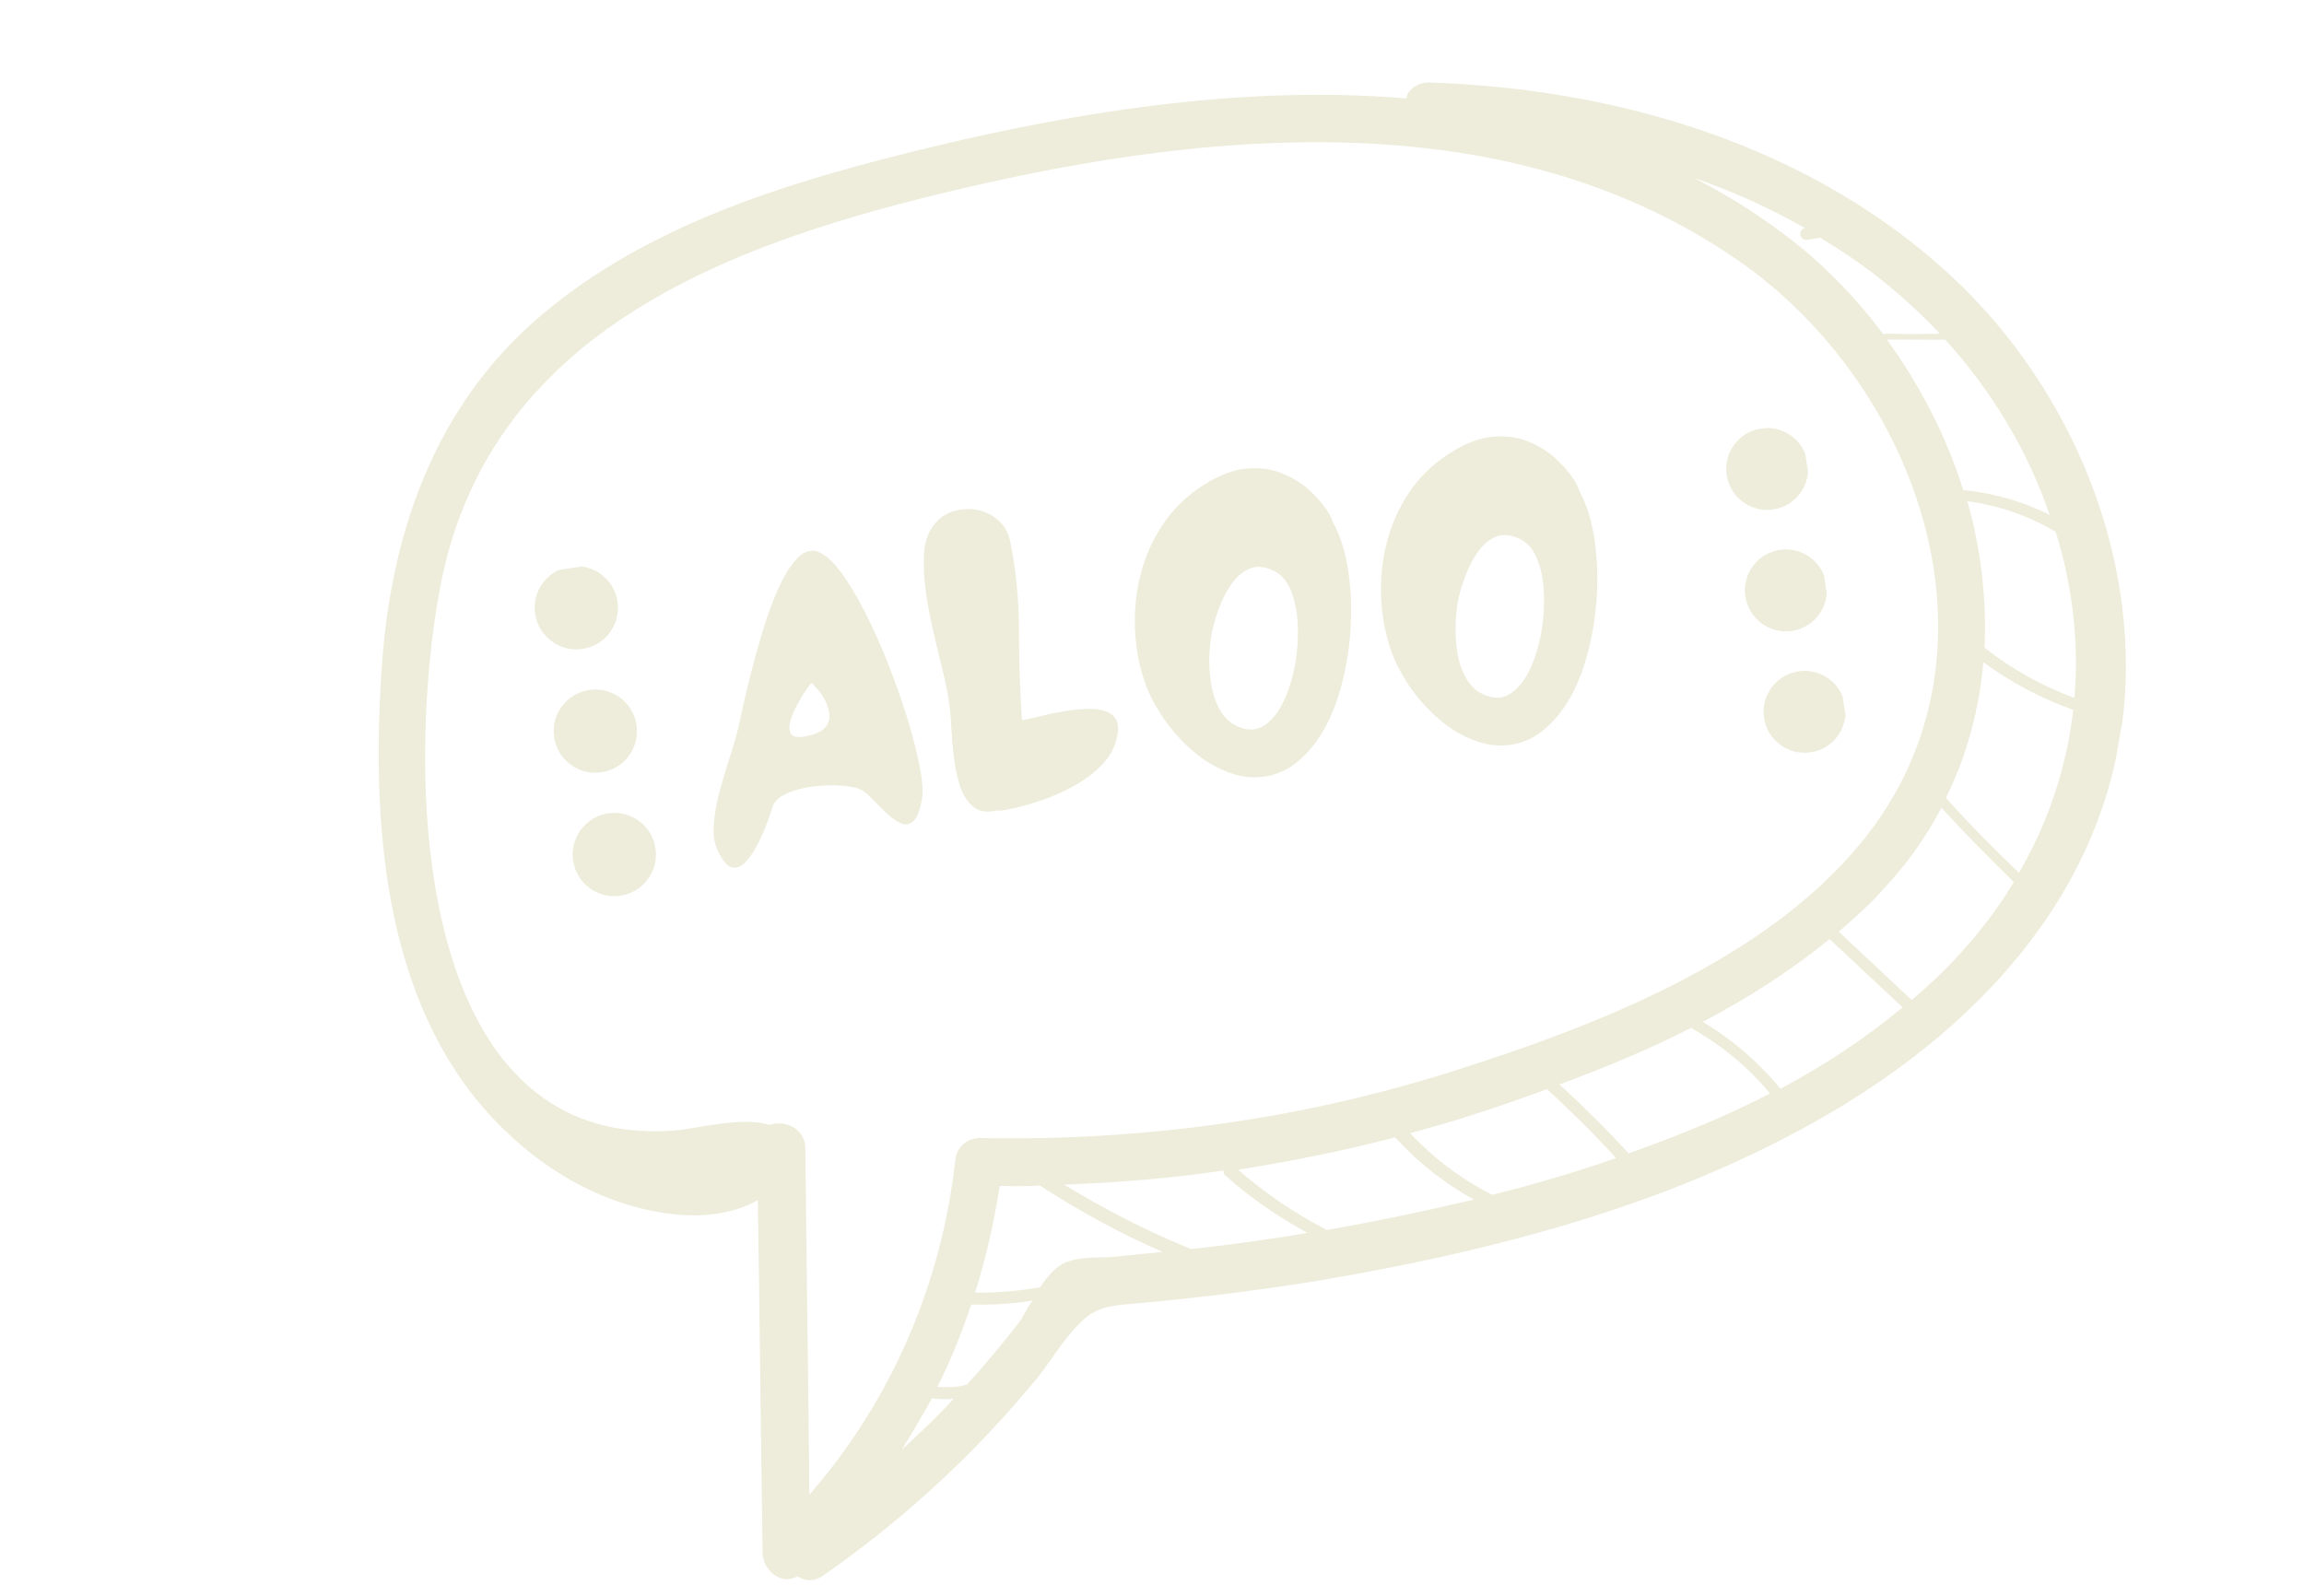
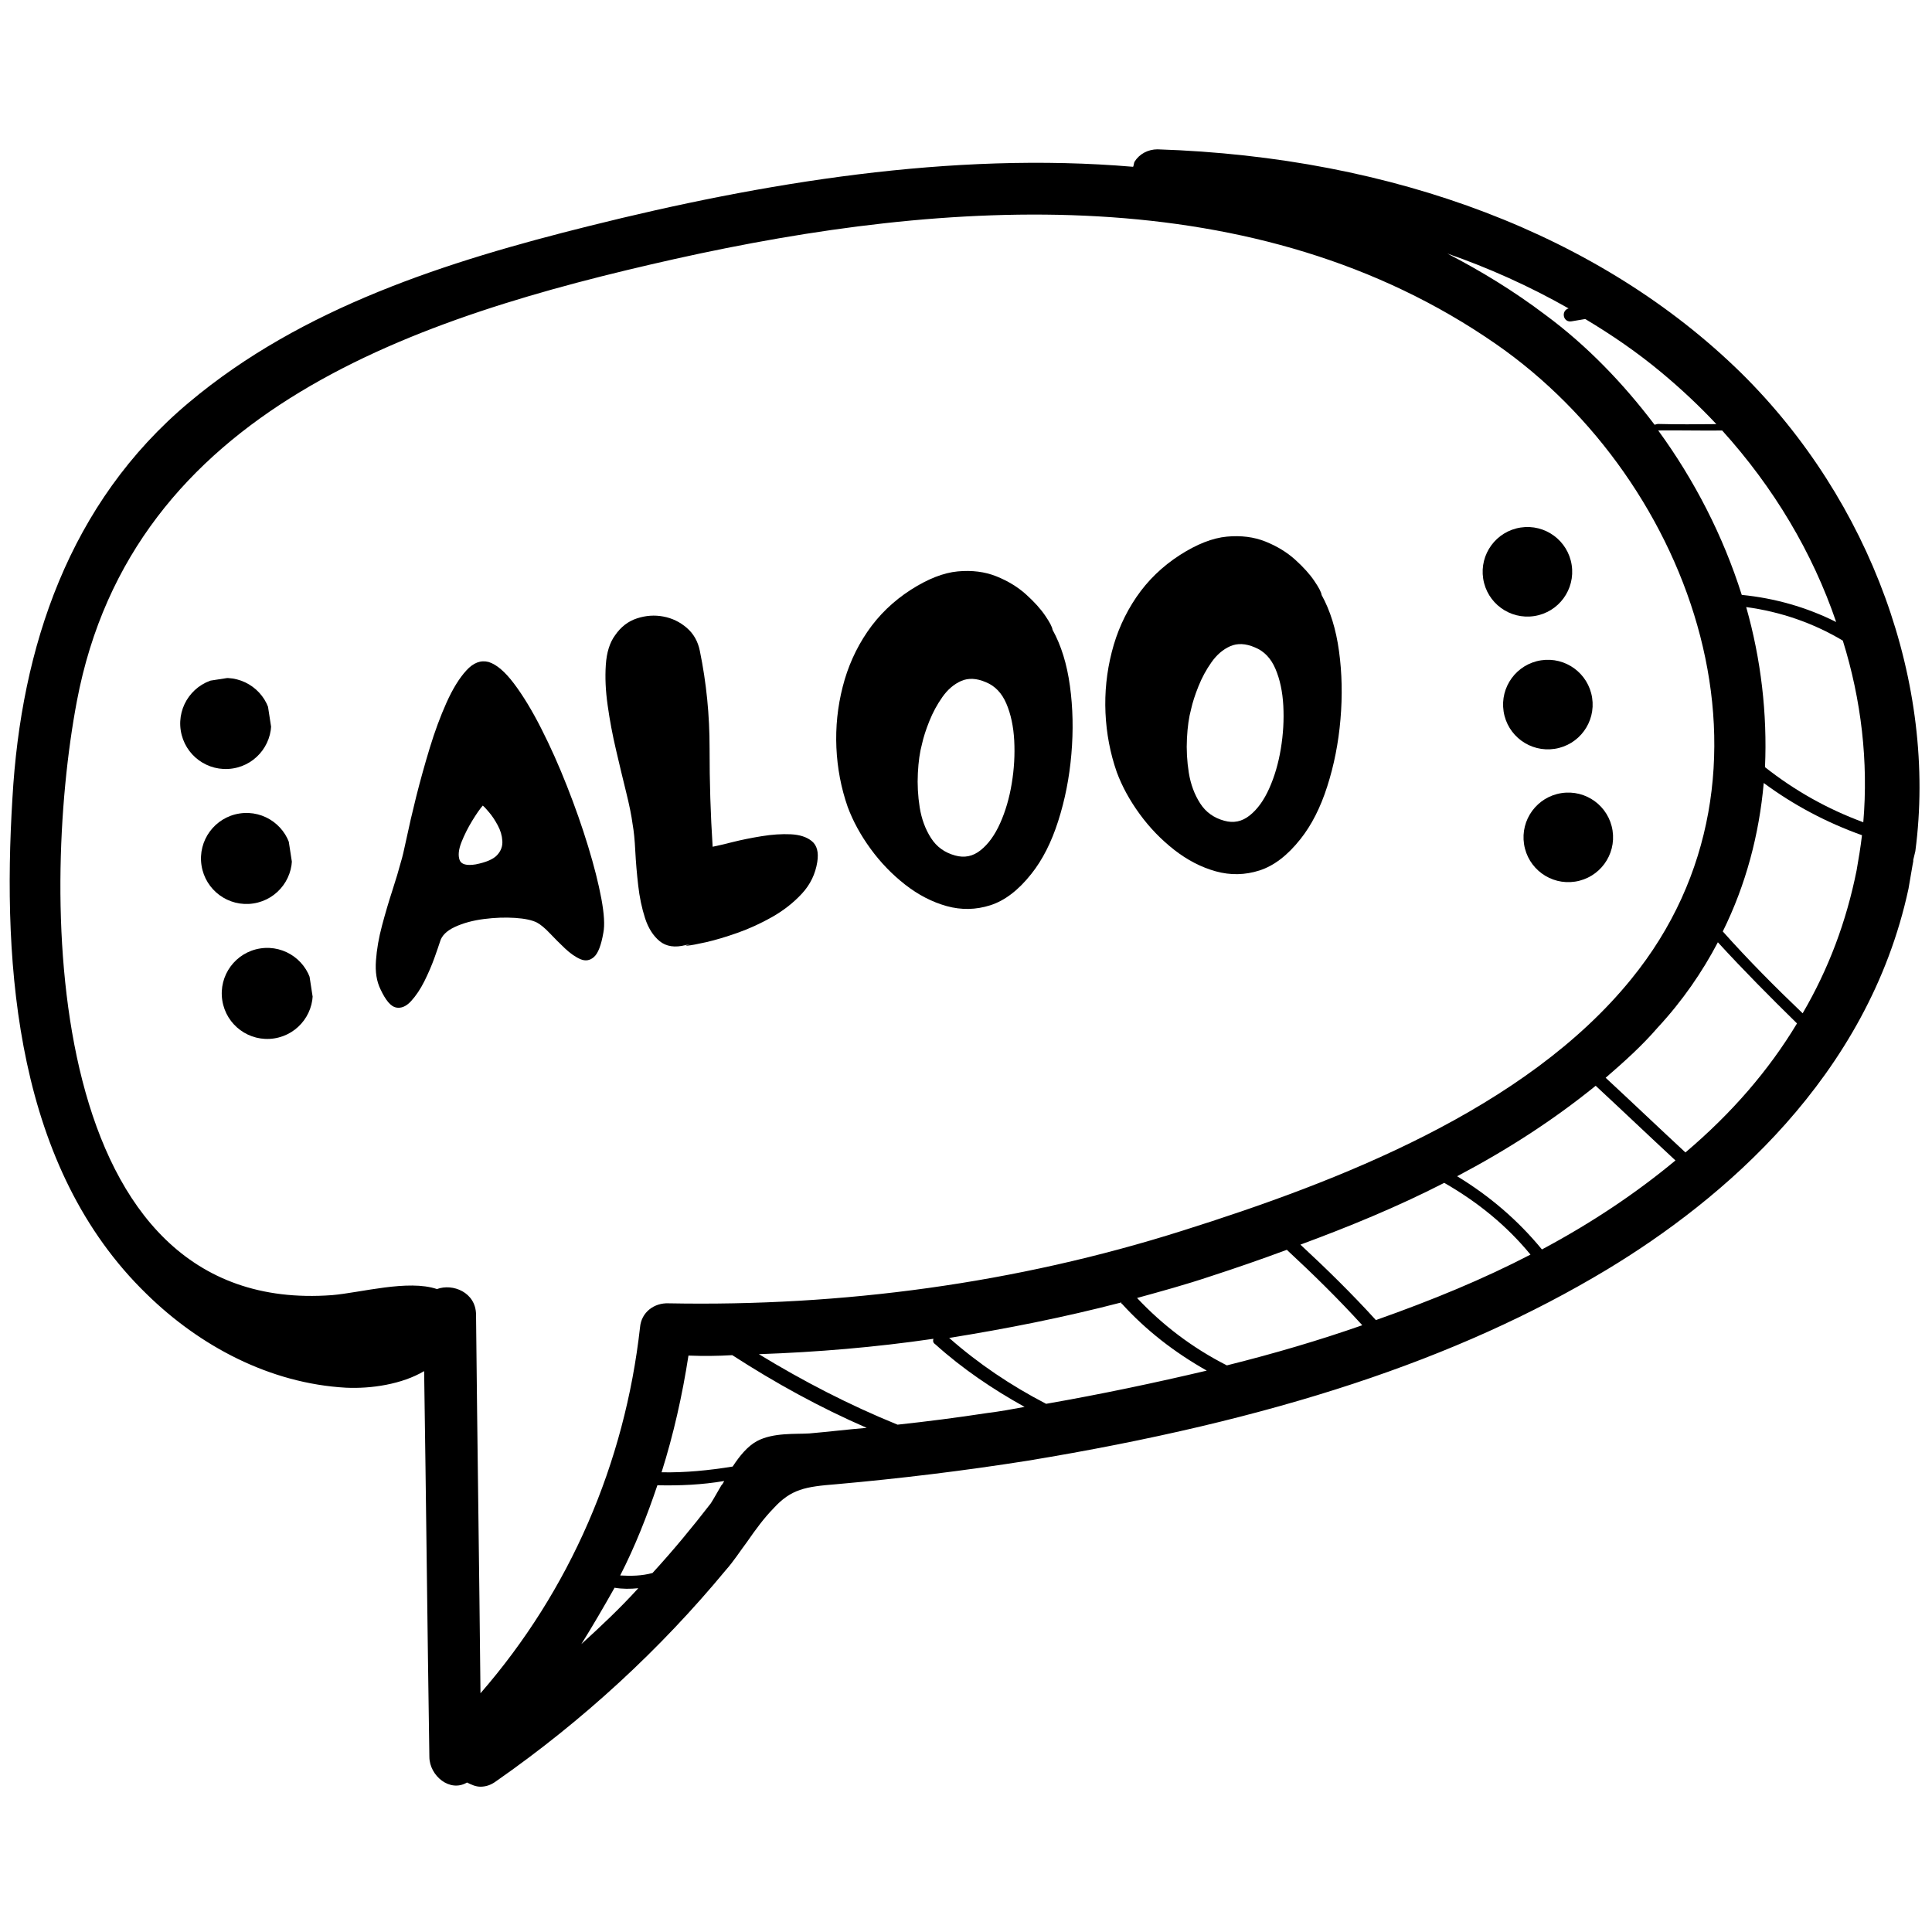
- <svg xmlns="http://www.w3.org/2000/svg" width="569" zoomAndPan="magnify" viewBox="0 0 426.75 295.5" height="394" preserveAspectRatio="xMidYMid meet" version="1.0">
+ <svg xmlns="http://www.w3.org/2000/svg" width="500" zoomAndPan="magnify" viewBox="0 0 375 375" height="500" preserveAspectRatio="xMidYMid meet" version="1.0">
  <defs>
    <g />
-     <clipPath id="41a12f107b">
-       <path d="M 70 15 L 394 15 L 394 293 L 70 293 Z M 70 15 " clip-rule="nonzero" />
+     <clipPath id="54b2f015a4">
+       <path d="M 1 1 L 373 1 L 373 320 L 1 320 Z M 1 1 " clip-rule="nonzero" />
    </clipPath>
-     <clipPath id="07ad24b26b">
-       <path d="M 67.473 17.102 L 396.152 13.867 L 398.887 291.633 L 70.207 294.871 Z M 67.473 17.102 " clip-rule="nonzero" />
+     <clipPath id="d7e8632898">
+       <path d="M -1.18 4.07 L 374.973 0.367 L 378.102 318.125 L 1.949 321.828 Z M -1.18 4.07 " clip-rule="nonzero" />
    </clipPath>
-     <clipPath id="a6e581dbba">
-       <path d="M 67.473 17.102 L 396.152 13.867 L 398.887 291.633 L 70.207 294.871 Z M 67.473 17.102 " clip-rule="nonzero" />
+     <clipPath id="28b8e281c2">
+       <path d="M -1.18 4.07 L 374.973 0.367 L 378.102 318.125 L 1.949 321.828 Z M -1.18 4.07 " clip-rule="nonzero" />
    </clipPath>
-     <clipPath id="df2f77e892">
-       <rect x="0" width="193" y="0" height="158" />
+     <clipPath id="54419f1950">
+       <rect x="0" width="221" y="0" height="181" />
    </clipPath>
-     <clipPath id="905e16e85d">
-       <path d="M 99 104 L 122 104 L 122 167 L 99 167 Z M 99 104 " clip-rule="nonzero" />
+     <clipPath id="93aa944df4">
+       <path d="M 34 104 L 61 104 L 61 175 L 34 175 Z M 34 104 " clip-rule="nonzero" />
    </clipPath>
-     <clipPath id="d9262282a4">
-       <path d="M 107.34 167.109 L 98 106.43 L 113.543 104.039 L 122.879 164.719 Z M 107.34 167.109 " clip-rule="nonzero" />
+     <clipPath id="8555fc1675">
+       <path d="M 44.488 175.91 L 33.762 106.199 L 51 103.543 L 61.73 173.258 Z M 44.488 175.91 " clip-rule="nonzero" />
    </clipPath>
-     <clipPath id="60390352d5">
-       <path d="M 107.34 167.109 L 98 106.43 L 113.543 104.039 L 122.879 164.719 Z M 107.34 167.109 " clip-rule="nonzero" />
+     <clipPath id="a16833202f">
+       <path d="M 44.488 175.91 L 33.762 106.199 L 51 103.543 L 61.73 173.258 Z M 44.488 175.91 " clip-rule="nonzero" />
    </clipPath>
-     <clipPath id="5a6b3e7a40">
-       <path d="M 319 79 L 342 79 L 342 140 L 319 140 Z M 319 79 " clip-rule="nonzero" />
+     <clipPath id="d043db4927">
+       <path d="M 287 75 L 314 75 L 314 145 L 287 145 Z M 287 75 " clip-rule="nonzero" />
    </clipPath>
-     <clipPath id="d547adc98e">
-       <path d="M 327.902 140.527 L 318.68 80.586 L 333.48 78.309 L 342.703 138.25 Z M 327.902 140.527 " clip-rule="nonzero" />
+     <clipPath id="d3d79a013e">
+       <path d="M 297.137 145.449 L 286.523 76.488 L 303.766 73.836 L 314.379 142.797 Z M 297.137 145.449 " clip-rule="nonzero" />
    </clipPath>
-     <clipPath id="e7d0f32ccb">
-       <path d="M 327.902 140.527 L 318.68 80.586 L 333.48 78.309 L 342.703 138.25 Z M 327.902 140.527 " clip-rule="nonzero" />
+     <clipPath id="9970c8bf7f">
+       <path d="M 297.137 145.449 L 286.523 76.488 L 303.766 73.836 L 314.379 142.797 Z M 297.137 145.449 " clip-rule="nonzero" />
+     </clipPath>
+     <clipPath id="25f60bbcb1">
+       <rect x="0" width="375" y="0" height="321" />
    </clipPath>
  </defs>
-   <g clip-path="url(#41a12f107b)">
-     <g clip-path="url(#07ad24b26b)">
-       <g clip-path="url(#a6e581dbba)">
-         <path fill="#eeecda" d="M 264.617 15.277 C 263.035 15.293 261.582 16.039 260.742 17.387 C 260.621 17.633 260.625 17.996 260.508 18.242 C 229.793 15.621 197.695 20.93 168.297 28.281 C 144.363 34.242 119.719 42.035 100.516 58.176 C 80.223 75.184 72.062 99.617 70.609 125.207 C 68.824 154.207 71.348 187.918 93.355 209.254 C 102.332 218.055 114.207 224.395 127.125 225.117 C 131.387 225.32 136.617 224.539 140.371 222.309 C 140.707 244.105 140.922 265.902 141.258 287.695 C 141.289 290.863 144.727 293.75 147.633 292.02 C 148.367 292.375 149.102 292.734 149.953 292.727 C 150.805 292.719 151.656 292.465 152.504 291.848 C 167.379 281.473 180.414 269.41 191.484 256.027 C 192.809 254.551 193.891 252.836 195.09 251.242 C 196.531 249.156 197.973 247.195 199.543 245.598 C 202.555 242.277 204.984 241.891 210.219 241.473 C 221.047 240.512 231.871 239.188 242.57 237.5 C 284.273 230.637 315.469 220.344 340.773 205.113 C 360.262 193.352 385.023 172.527 391.895 140.555 C 392.125 139.211 392.355 137.871 392.586 136.527 L 392.699 135.918 L 392.699 135.676 L 393.051 134.211 C 396.789 105.922 385.523 74.855 363.512 53.152 C 339.777 29.883 304.816 16.586 264.617 15.277 Z M 334.297 42.234 C 332.961 42.613 333.348 44.68 334.805 44.422 L 337.117 44.035 C 341.527 46.672 345.941 49.672 350.113 53.164 C 353.43 55.93 356.504 58.824 359.336 61.84 C 356.047 61.871 352.758 61.906 349.469 61.816 C 349.227 61.816 348.984 61.941 348.863 61.941 C 343.555 54.934 337.406 48.539 330.41 43.371 C 325.012 39.281 319.5 35.926 313.746 32.941 C 320.59 35.309 327.562 38.406 334.297 42.234 Z M 360.32 62.926 C 369.059 72.582 375.625 83.602 379.637 95.371 C 374.617 92.863 369.246 91.336 363.637 90.781 C 360.496 80.824 355.652 71.375 349.48 62.91 C 353.133 62.875 356.664 62.961 360.32 62.926 Z M 380.762 98.527 C 383.906 108.605 385.105 119.066 384.234 129.305 C 378.121 127.051 372.609 123.938 367.578 119.969 C 367.977 110.953 366.91 101.711 364.391 92.844 C 370.242 93.641 375.742 95.531 380.762 98.527 Z M 367.359 122.652 C 372.391 126.375 378.023 129.367 384.012 131.5 C 383.785 133.449 383.441 135.523 383.094 137.477 C 381.355 146.137 378.387 154.082 373.957 161.676 C 369.285 157.219 364.734 152.633 360.426 147.805 C 364.363 139.852 366.594 131.305 367.359 122.652 Z M 359.59 149.641 C 363.898 154.348 368.449 158.93 373 163.391 C 368.207 171.355 361.945 178.602 354.094 185.254 C 349.547 181.035 345.121 176.816 340.574 172.602 C 343.715 169.891 346.73 167.184 349.379 164.109 C 353.598 159.562 356.961 154.66 359.59 149.641 Z M 338.883 173.957 C 343.43 178.176 347.855 182.395 352.402 186.609 C 345.879 192.035 338.379 197.102 329.777 201.691 C 325.711 196.738 320.922 192.645 315.41 189.289 C 323.891 184.82 331.754 179.75 338.883 173.957 Z M 313.227 190.406 C 318.859 193.641 323.77 197.609 327.84 202.562 C 319.965 206.66 311.23 210.277 301.645 213.66 C 297.582 209.191 293.277 204.973 288.852 200.875 C 296.98 197.871 305.23 194.504 313.227 190.406 Z M 286.547 201.75 C 290.973 205.848 295.277 210.066 299.34 214.535 C 292.18 217.039 284.527 219.309 276.391 221.336 C 270.516 218.348 265.484 214.5 261.176 209.918 C 265.305 208.781 269.434 207.645 273.562 206.262 C 277.809 204.883 282.18 203.379 286.547 201.75 Z M 258.504 210.672 C 258.504 210.797 258.508 210.918 258.629 210.914 C 262.691 215.383 267.477 219.109 272.988 222.223 C 264.363 224.254 255.367 226.172 245.766 227.848 C 239.766 224.742 234.25 221.02 229.336 216.684 C 239.062 215.129 248.785 213.203 258.504 210.672 Z M 227.035 217.805 C 231.578 221.898 236.727 225.379 242.117 228.371 C 240.051 228.758 237.984 229.141 235.793 229.406 C 230.688 230.188 225.578 230.848 220.59 231.383 C 212.398 228.055 204.566 223.992 197.09 219.438 C 206.953 219.098 216.809 218.27 226.66 216.832 C 226.543 217.32 226.664 217.562 227.035 217.805 Z M 192.586 219.602 C 199.82 224.281 207.41 228.469 215.359 231.922 C 212.074 232.199 208.789 232.598 205.625 232.871 C 203.312 233.016 199.535 232.688 196.75 234.176 C 195.176 235.043 193.852 236.641 192.652 238.48 C 188.641 239.129 184.625 239.531 180.605 239.449 C 182.613 233.098 184.129 226.383 185.16 219.676 C 187.719 219.773 190.152 219.75 192.586 219.602 Z M 179.895 241.648 C 183.672 241.734 187.445 241.574 191.215 240.93 C 191.094 241.172 190.977 241.418 190.734 241.664 C 190.016 242.887 189.418 243.992 188.938 244.727 C 185.812 248.777 182.562 252.703 179.066 256.516 C 177.246 257.02 175.418 257.035 173.594 256.934 C 176.102 252.039 178.121 246.902 179.895 241.648 Z M 172.637 259.012 C 173.98 259.242 175.32 259.23 176.656 259.094 C 173.645 262.414 170.387 265.488 167.008 268.566 C 168.926 265.504 170.844 262.195 172.637 259.012 Z M 124.777 209.434 C 75.98 213.078 75.164 142.453 81.527 108.781 C 90.906 59.246 139.098 43.672 182.844 33.863 C 229.141 23.543 281.473 20.105 322.059 48.324 C 355.41 71.5 373.191 121.133 344.914 155.875 C 326.988 177.973 295.203 190.219 268.859 198.516 C 240.691 207.438 211.262 211.383 181.785 210.82 C 179.348 210.723 177.172 212.328 176.953 214.887 C 174.379 237.93 165.094 259.453 149.918 276.895 C 149.707 255.465 149.375 234.156 149.164 212.723 C 149.129 208.949 145.215 207.406 142.547 208.406 C 137.66 206.75 129.645 209.02 124.777 209.434 Z M 124.777 209.434 " fill-opacity="1" fill-rule="nonzero" />
-       </g>
-     </g>
-   </g>
-   <g transform="matrix(1, 0, 0, 1, 116, 32)">
-     <g clip-path="url(#df2f77e892)">
-       <g fill="#eeecda" fill-opacity="1">
-         <g transform="translate(16.51974, 124.9452)">
-           <g>
-             <path d="M 0.438 0.656 C 1.32 2.531 2.203 3.555 3.078 3.734 C 3.961 3.922 4.816 3.562 5.641 2.656 C 6.461 1.758 7.211 0.641 7.891 -0.703 C 8.578 -2.055 9.145 -3.363 9.594 -4.625 C 10.051 -5.895 10.363 -6.805 10.531 -7.359 C 10.812 -8.391 11.656 -9.234 13.062 -9.891 C 14.477 -10.547 16.109 -10.992 17.953 -11.234 C 19.805 -11.473 21.566 -11.535 23.234 -11.422 C 24.898 -11.316 26.145 -11.055 26.969 -10.641 C 27.602 -10.316 28.332 -9.719 29.156 -8.844 C 29.977 -7.977 30.836 -7.117 31.734 -6.266 C 32.629 -5.41 33.5 -4.801 34.344 -4.438 C 35.188 -4.07 35.953 -4.195 36.641 -4.812 C 37.328 -5.438 37.859 -6.801 38.234 -8.906 C 38.484 -10.176 38.363 -12.102 37.875 -14.688 C 37.395 -17.281 36.645 -20.242 35.625 -23.578 C 34.602 -26.922 33.414 -30.316 32.062 -33.766 C 30.707 -37.211 29.258 -40.457 27.719 -43.5 C 26.176 -46.539 24.641 -49.078 23.109 -51.109 C 21.578 -53.148 20.133 -54.379 18.781 -54.797 C 17.445 -55.148 16.188 -54.676 15 -53.375 C 13.82 -52.082 12.703 -50.258 11.641 -47.906 C 10.586 -45.562 9.641 -42.992 8.797 -40.203 C 7.953 -37.422 7.188 -34.676 6.5 -31.969 C 5.82 -29.258 5.27 -26.906 4.844 -24.906 C 4.426 -22.906 4.117 -21.57 3.922 -20.906 C 3.566 -19.551 3.082 -17.941 2.469 -16.078 C 1.852 -14.211 1.27 -12.238 0.719 -10.156 C 0.164 -8.07 -0.176 -6.082 -0.312 -4.188 C -0.457 -2.289 -0.207 -0.676 0.438 0.656 Z M 16.609 -20.516 C 15.047 -20.242 14.125 -20.488 13.844 -21.25 C 13.57 -22.02 13.676 -23.023 14.156 -24.266 C 14.645 -25.504 15.254 -26.711 15.984 -27.891 C 16.723 -29.078 17.328 -29.938 17.797 -30.469 C 17.984 -30.312 18.336 -29.926 18.859 -29.312 C 19.391 -28.707 19.883 -27.977 20.344 -27.125 C 20.801 -26.281 21.055 -25.406 21.109 -24.5 C 21.172 -23.594 20.879 -22.785 20.234 -22.078 C 19.586 -21.379 18.379 -20.859 16.609 -20.516 Z M 16.609 -20.516 " />
+   <g transform="matrix(1, 0, 0, 1, 0, 27)">
+     <g clip-path="url(#25f60bbcb1)">
+       <g clip-path="url(#54b2f015a4)">
+         <g clip-path="url(#d7e8632898)">
+           <g clip-path="url(#28b8e281c2)">
+             <path fill="currentColor" d="M 224.648 1.984 C 222.836 2 221.168 2.855 220.207 4.398 C 220.07 4.68 220.074 5.098 219.938 5.375 C 184.754 2.375 147.988 8.457 114.312 16.879 C 86.898 23.707 58.668 32.633 36.672 51.121 C 13.426 70.602 4.078 98.594 2.414 127.906 C 0.367 161.125 3.258 199.738 28.469 224.18 C 38.754 234.262 52.355 241.523 67.148 242.352 C 72.035 242.582 78.023 241.688 82.324 239.133 C 82.707 264.102 82.953 289.07 83.34 314.035 C 83.375 317.66 87.312 320.969 90.645 318.984 C 91.484 319.395 92.324 319.805 93.301 319.797 C 94.277 319.785 95.25 319.496 96.219 318.789 C 113.262 306.906 128.191 293.086 140.875 277.758 C 142.391 276.066 143.629 274.102 145.004 272.277 C 146.656 269.887 148.309 267.641 150.102 265.809 C 153.555 262.008 156.34 261.562 162.332 261.086 C 174.738 259.984 187.137 258.469 199.395 256.535 C 247.164 248.672 282.898 236.879 311.883 219.438 C 334.207 205.965 362.57 182.109 370.441 145.484 C 370.703 143.949 370.969 142.41 371.23 140.875 L 371.363 140.176 L 371.363 139.895 L 371.766 138.219 C 376.047 105.812 363.145 70.227 337.93 45.367 C 310.742 18.711 270.695 3.48 224.648 1.984 Z M 304.465 32.863 C 302.934 33.297 303.375 35.664 305.047 35.367 L 307.695 34.922 C 312.746 37.941 317.801 41.379 322.582 45.379 C 326.383 48.551 329.902 51.863 333.145 55.32 C 329.379 55.355 325.613 55.395 321.844 55.289 C 321.566 55.293 321.289 55.434 321.148 55.438 C 315.07 47.406 308.023 40.082 300.016 34.16 C 293.832 29.48 287.516 25.637 280.926 22.215 C 288.762 24.926 296.75 28.477 304.465 32.863 Z M 334.273 56.562 C 344.285 67.625 351.805 80.246 356.398 93.73 C 350.652 90.855 344.496 89.105 338.074 88.469 C 334.473 77.066 328.926 66.242 321.855 56.547 C 326.043 56.504 330.086 56.605 334.273 56.562 Z M 357.691 97.344 C 361.293 108.887 362.664 120.871 361.664 132.598 C 354.664 130.016 348.352 126.453 342.586 121.906 C 343.043 111.578 341.824 100.988 338.934 90.832 C 345.641 91.742 351.938 93.914 357.691 97.344 Z M 342.34 124.977 C 348.102 129.246 354.551 132.668 361.41 135.113 C 361.152 137.348 360.758 139.723 360.363 141.957 C 358.367 151.883 354.969 160.98 349.895 169.68 C 344.543 164.57 339.328 159.324 334.391 153.793 C 338.906 144.68 341.461 134.891 342.34 124.977 Z M 333.438 155.895 C 338.371 161.285 343.586 166.535 348.797 171.645 C 343.309 180.766 336.133 189.066 327.141 196.688 C 321.934 191.855 316.863 187.023 311.656 182.195 C 315.25 179.09 318.707 175.988 321.742 172.469 C 326.574 167.262 330.426 161.641 333.438 155.895 Z M 309.719 183.746 C 314.926 188.578 319.996 193.41 325.203 198.242 C 317.734 204.453 309.141 210.258 299.289 215.516 C 294.629 209.844 289.145 205.152 282.828 201.309 C 292.543 196.191 301.551 190.383 309.719 183.746 Z M 280.328 202.59 C 286.781 206.293 292.406 210.84 297.066 216.516 C 288.047 221.207 278.043 225.352 267.059 229.227 C 262.406 224.109 257.477 219.277 252.41 214.582 C 261.723 211.145 271.168 207.285 280.328 202.59 Z M 249.77 215.586 C 254.836 220.277 259.766 225.113 264.418 230.227 C 256.219 233.098 247.453 235.695 238.133 238.02 C 231.402 234.598 225.641 230.191 220.703 224.938 C 225.434 223.637 230.164 222.336 234.891 220.754 C 239.758 219.172 244.766 217.449 249.77 215.586 Z M 217.645 225.805 C 217.645 225.945 217.648 226.086 217.785 226.082 C 222.441 231.199 227.922 235.469 234.234 239.035 C 224.355 241.363 214.055 243.559 203.051 245.48 C 196.18 241.918 189.863 237.656 184.234 232.691 C 195.375 230.906 206.512 228.703 217.645 225.805 Z M 181.594 233.973 C 186.801 238.664 192.699 242.652 198.871 246.078 C 196.504 246.52 194.137 246.961 191.629 247.266 C 185.781 248.16 179.93 248.914 174.215 249.527 C 164.832 245.715 155.859 241.062 147.297 235.844 C 158.594 235.453 169.883 234.508 181.164 232.859 C 181.031 233.418 181.172 233.699 181.594 233.973 Z M 142.137 236.035 C 150.422 241.395 159.117 246.191 168.223 250.145 C 164.461 250.461 160.699 250.918 157.074 251.23 C 154.426 251.398 150.098 251.023 146.906 252.727 C 145.102 253.723 143.586 255.551 142.211 257.656 C 137.613 258.398 133.016 258.863 128.41 258.77 C 130.711 251.492 132.449 243.801 133.629 236.117 C 136.559 236.23 139.348 236.203 142.137 236.035 Z M 127.598 261.289 C 131.926 261.383 136.246 261.203 140.566 260.461 C 140.43 260.742 140.293 261.023 140.016 261.305 C 139.191 262.707 138.508 263.969 137.957 264.812 C 134.375 269.449 130.652 273.953 126.652 278.316 C 124.562 278.895 122.473 278.914 120.379 278.797 C 123.254 273.188 125.566 267.305 127.598 261.289 Z M 119.285 281.18 C 120.824 281.441 122.355 281.426 123.891 281.273 C 120.441 285.074 116.707 288.598 112.836 292.121 C 115.035 288.613 117.23 284.824 119.285 281.18 Z M 64.461 224.383 C 8.566 228.562 7.629 147.66 14.922 109.09 C 25.664 52.348 80.867 34.508 130.977 23.27 C 184.008 11.449 243.953 7.512 290.445 39.836 C 328.648 66.383 349.02 123.238 316.629 163.035 C 296.09 188.344 259.68 202.375 229.504 211.879 C 197.242 222.102 163.527 226.617 129.762 225.973 C 126.973 225.859 124.48 227.699 124.23 230.633 C 121.281 257.023 110.641 281.68 93.262 301.66 C 93.02 277.113 92.641 252.703 92.398 228.156 C 92.355 223.832 87.875 222.062 84.816 223.207 C 79.219 221.309 70.039 223.91 64.461 224.383 Z M 64.461 224.383 " fill-opacity="1" fill-rule="nonzero" />
          </g>
        </g>
      </g>
-       <g fill="#eeecda" fill-opacity="1">
-         <g transform="translate(58.29425, 119.5468)">
-           <g>
-             <path d="M 10.406 -1.438 C 11.332 -1.613 11.738 -1.691 11.625 -1.672 C 11.508 -1.66 11.25 -1.598 10.844 -1.484 C 10.445 -1.379 10.207 -1.32 10.125 -1.312 C 10.039 -1.301 10.426 -1.379 11.281 -1.547 C 10.363 -1.367 10.18 -1.297 10.734 -1.328 C 11.285 -1.367 12.332 -1.562 13.875 -1.906 C 15.414 -2.258 17.172 -2.785 19.141 -3.484 C 21.109 -4.18 23.066 -5.082 25.016 -6.188 C 26.973 -7.301 28.66 -8.625 30.078 -10.156 C 31.492 -11.695 32.367 -13.484 32.703 -15.516 C 32.961 -17.148 32.664 -18.32 31.812 -19.031 C 30.957 -19.75 29.754 -20.141 28.203 -20.203 C 26.66 -20.266 25.016 -20.148 23.266 -19.859 C 21.516 -19.578 19.895 -19.25 18.406 -18.875 C 16.914 -18.508 15.773 -18.254 14.984 -18.109 C 14.617 -23.586 14.438 -29.133 14.438 -34.75 C 14.445 -40.375 13.898 -45.883 12.797 -51.281 C 12.473 -52.895 11.734 -54.195 10.578 -55.188 C 9.422 -56.188 8.102 -56.82 6.625 -57.094 C 5.145 -57.375 3.656 -57.27 2.156 -56.781 C 0.656 -56.301 -0.586 -55.352 -1.578 -53.938 C -2.484 -52.695 -3.004 -51.02 -3.141 -48.906 C -3.273 -46.801 -3.164 -44.504 -2.812 -42.016 C -2.469 -39.535 -2 -37.023 -1.406 -34.484 C -0.812 -31.941 -0.242 -29.566 0.297 -27.359 C 0.848 -25.16 1.219 -23.344 1.406 -21.906 C 1.625 -20.758 1.781 -19.25 1.875 -17.375 C 1.969 -15.508 2.125 -13.57 2.344 -11.562 C 2.57 -9.562 2.957 -7.711 3.5 -6.016 C 4.039 -4.316 4.867 -3.008 5.984 -2.094 C 7.109 -1.176 8.582 -0.957 10.406 -1.438 Z M 10.406 -1.438 " />
+       <g transform="matrix(1, 0, 0, 1, 55, 21)">
+         <g clip-path="url(#54419f1950)">
+           <g fill="currentColor" fill-opacity="1">
+             <g transform="translate(18.33091, 143.2577)">
+               <g>
+                 <path d="M 0.516 0.75 C 1.523 2.914 2.531 4.098 3.531 4.297 C 4.539 4.504 5.52 4.086 6.469 3.047 C 7.414 2.016 8.273 0.727 9.047 -0.812 C 9.816 -2.363 10.461 -3.863 10.984 -5.312 C 11.504 -6.77 11.863 -7.812 12.062 -8.438 C 12.383 -9.625 13.352 -10.594 14.969 -11.344 C 16.594 -12.094 18.469 -12.602 20.594 -12.875 C 22.719 -13.145 24.727 -13.219 26.625 -13.094 C 28.531 -12.969 29.953 -12.664 30.891 -12.188 C 31.609 -11.801 32.438 -11.113 33.375 -10.125 C 34.312 -9.133 35.297 -8.148 36.328 -7.172 C 37.367 -6.191 38.375 -5.492 39.344 -5.078 C 40.312 -4.672 41.188 -4.816 41.969 -5.516 C 42.758 -6.223 43.363 -7.789 43.781 -10.219 C 44.07 -11.664 43.941 -13.875 43.391 -16.844 C 42.836 -19.812 41.977 -23.203 40.812 -27.016 C 39.645 -30.836 38.281 -34.723 36.719 -38.672 C 35.164 -42.629 33.504 -46.348 31.734 -49.828 C 29.973 -53.305 28.211 -56.211 26.453 -58.547 C 24.703 -60.879 23.055 -62.285 21.516 -62.766 C 19.992 -63.172 18.551 -62.625 17.188 -61.125 C 15.82 -59.633 14.535 -57.547 13.328 -54.859 C 12.129 -52.18 11.047 -49.25 10.078 -46.062 C 9.109 -42.875 8.234 -39.727 7.453 -36.625 C 6.68 -33.52 6.055 -30.82 5.578 -28.531 C 5.098 -26.25 4.734 -24.723 4.484 -23.953 C 4.078 -22.41 3.523 -20.566 2.828 -18.422 C 2.129 -16.273 1.461 -14.016 0.828 -11.641 C 0.191 -9.266 -0.203 -6.988 -0.359 -4.812 C -0.523 -2.633 -0.234 -0.781 0.516 0.75 Z M 19.016 -23.484 C 17.234 -23.191 16.188 -23.477 15.875 -24.344 C 15.562 -25.219 15.68 -26.363 16.234 -27.781 C 16.797 -29.195 17.492 -30.586 18.328 -31.953 C 19.16 -33.316 19.844 -34.297 20.375 -34.891 C 20.602 -34.723 21.016 -34.285 21.609 -33.578 C 22.203 -32.879 22.758 -32.039 23.281 -31.062 C 23.812 -30.094 24.109 -29.086 24.172 -28.047 C 24.242 -27.016 23.91 -26.098 23.172 -25.297 C 22.441 -24.492 21.055 -23.891 19.016 -23.484 Z M 19.016 -23.484 " />
+               </g>
+             </g>
+           </g>
+           <g fill="currentColor" fill-opacity="1">
+             <g transform="translate(66.1831, 137.0739)">
+               <g>
+                 <path d="M 11.922 -1.641 C 12.973 -1.848 13.43 -1.941 13.297 -1.922 C 13.16 -1.91 12.867 -1.836 12.422 -1.703 C 11.973 -1.578 11.695 -1.508 11.594 -1.5 C 11.488 -1.488 11.93 -1.578 12.922 -1.766 C 11.867 -1.566 11.66 -1.488 12.297 -1.531 C 12.93 -1.582 14.133 -1.805 15.906 -2.203 C 17.676 -2.609 19.688 -3.207 21.938 -4 C 24.188 -4.789 26.43 -5.816 28.672 -7.078 C 30.91 -8.348 32.844 -9.863 34.469 -11.625 C 36.094 -13.383 37.086 -15.438 37.453 -17.781 C 37.742 -19.645 37.395 -20.984 36.406 -21.797 C 35.426 -22.609 34.055 -23.055 32.297 -23.141 C 30.547 -23.223 28.66 -23.098 26.641 -22.766 C 24.629 -22.441 22.773 -22.066 21.078 -21.641 C 19.379 -21.211 18.066 -20.906 17.141 -20.719 C 16.734 -27 16.535 -33.363 16.547 -39.812 C 16.555 -46.258 15.926 -52.566 14.656 -58.734 C 14.289 -60.578 13.441 -62.07 12.109 -63.219 C 10.773 -64.363 9.258 -65.094 7.562 -65.406 C 5.875 -65.727 4.172 -65.609 2.453 -65.047 C 0.742 -64.492 -0.672 -63.398 -1.797 -61.766 C -2.836 -60.348 -3.438 -58.43 -3.594 -56.016 C -3.758 -53.609 -3.641 -50.984 -3.234 -48.141 C -2.836 -45.297 -2.297 -42.414 -1.609 -39.5 C -0.93 -36.582 -0.281 -33.863 0.344 -31.344 C 0.969 -28.832 1.391 -26.742 1.609 -25.078 C 1.848 -23.766 2.02 -22.035 2.125 -19.891 C 2.238 -17.742 2.426 -15.523 2.688 -13.234 C 2.945 -10.941 3.391 -8.82 4.016 -6.875 C 4.641 -4.938 5.586 -3.441 6.859 -2.391 C 8.141 -1.348 9.828 -1.098 11.922 -1.641 Z M 11.922 -1.641 " />
+               </g>
+             </g>
+           </g>
+           <g fill="currentColor" fill-opacity="1">
+             <g transform="translate(108.5636, 131.5971)">
+               <g>
+                 <path d="M 36.625 -9.984 C 38.781 -12.691 40.516 -16.102 41.828 -20.219 C 43.148 -24.332 44.004 -28.672 44.391 -33.234 C 44.785 -37.805 44.691 -42.211 44.109 -46.453 C 43.535 -50.691 42.41 -54.328 40.734 -57.359 C 40.672 -57.891 40.195 -58.801 39.312 -60.094 C 38.438 -61.395 37.195 -62.77 35.594 -64.219 C 33.988 -65.664 32.066 -66.836 29.828 -67.734 C 27.586 -68.629 25.086 -68.945 22.328 -68.688 C 19.566 -68.426 16.535 -67.238 13.234 -65.125 C 9.816 -62.926 7 -60.203 4.781 -56.953 C 2.57 -53.703 0.977 -50.145 0 -46.281 C -0.988 -42.414 -1.395 -38.484 -1.219 -34.484 C -1.039 -30.492 -0.312 -26.66 0.969 -22.984 C 2 -20.211 3.477 -17.504 5.406 -14.859 C 7.332 -12.211 9.57 -9.891 12.125 -7.891 C 14.676 -5.898 17.367 -4.508 20.203 -3.719 C 23.035 -2.938 25.859 -2.992 28.672 -3.891 C 31.484 -4.797 34.133 -6.828 36.625 -9.984 Z M 21.828 -13.547 C 19.797 -14.098 18.234 -15.227 17.141 -16.938 C 16.047 -18.645 15.316 -20.617 14.953 -22.859 C 14.598 -25.109 14.477 -27.336 14.594 -29.547 C 14.707 -31.766 14.973 -33.641 15.391 -35.172 C 15.68 -36.492 16.16 -37.984 16.828 -39.641 C 17.492 -41.305 18.336 -42.863 19.359 -44.312 C 20.391 -45.77 21.602 -46.805 23 -47.422 C 24.406 -48.035 26 -47.957 27.781 -47.188 C 29.562 -46.469 30.891 -45.082 31.766 -43.031 C 32.641 -40.988 33.148 -38.598 33.297 -35.859 C 33.441 -33.117 33.281 -30.332 32.812 -27.5 C 32.344 -24.676 31.594 -22.113 30.562 -19.812 C 29.539 -17.52 28.281 -15.773 26.781 -14.578 C 25.289 -13.379 23.641 -13.035 21.828 -13.547 Z M 21.828 -13.547 " />
+               </g>
+             </g>
+           </g>
+           <g fill="currentColor" fill-opacity="1">
+             <g transform="translate(160.7932, 124.8476)">
+               <g>
+                 <path d="M 36.625 -9.984 C 38.781 -12.691 40.516 -16.102 41.828 -20.219 C 43.148 -24.332 44.004 -28.672 44.391 -33.234 C 44.785 -37.805 44.691 -42.211 44.109 -46.453 C 43.535 -50.691 42.41 -54.328 40.734 -57.359 C 40.672 -57.891 40.195 -58.801 39.312 -60.094 C 38.438 -61.395 37.195 -62.77 35.594 -64.219 C 33.988 -65.664 32.066 -66.836 29.828 -67.734 C 27.586 -68.629 25.086 -68.945 22.328 -68.688 C 19.566 -68.426 16.535 -67.238 13.234 -65.125 C 9.816 -62.926 7 -60.203 4.781 -56.953 C 2.57 -53.703 0.977 -50.145 0 -46.281 C -0.988 -42.414 -1.395 -38.484 -1.219 -34.484 C -1.039 -30.492 -0.312 -26.66 0.969 -22.984 C 2 -20.211 3.477 -17.504 5.406 -14.859 C 7.332 -12.211 9.57 -9.891 12.125 -7.891 C 14.676 -5.898 17.367 -4.508 20.203 -3.719 C 23.035 -2.938 25.859 -2.992 28.672 -3.891 C 31.484 -4.797 34.133 -6.828 36.625 -9.984 Z M 21.828 -13.547 C 19.797 -14.098 18.234 -15.227 17.141 -16.938 C 16.047 -18.645 15.316 -20.617 14.953 -22.859 C 14.598 -25.109 14.477 -27.336 14.594 -29.547 C 14.707 -31.766 14.973 -33.641 15.391 -35.172 C 15.68 -36.492 16.16 -37.984 16.828 -39.641 C 17.492 -41.305 18.336 -42.863 19.359 -44.312 C 20.391 -45.77 21.602 -46.805 23 -47.422 C 24.406 -48.035 26 -47.957 27.781 -47.188 C 29.562 -46.469 30.891 -45.082 31.766 -43.031 C 32.641 -40.988 33.148 -38.598 33.297 -35.859 C 33.441 -33.117 33.281 -30.332 32.812 -27.5 C 32.344 -24.676 31.594 -22.113 30.562 -19.812 C 29.539 -17.52 28.281 -15.773 26.781 -14.578 C 25.289 -13.379 23.641 -13.035 21.828 -13.547 Z M 21.828 -13.547 " />
+               </g>
+             </g>
          </g>
        </g>
      </g>
-       <g fill="#eeecda" fill-opacity="1">
-         <g transform="translate(95.29204, 114.7656)">
-           <g>
-             <path d="M 32 -8.719 C 33.863 -11.082 35.375 -14.062 36.531 -17.656 C 37.688 -21.258 38.43 -25.051 38.766 -29.031 C 39.098 -33.008 39.008 -36.852 38.5 -40.562 C 37.988 -44.27 37.008 -47.441 35.562 -50.078 C 35.5 -50.535 35.082 -51.332 34.312 -52.469 C 33.551 -53.613 32.473 -54.816 31.078 -56.078 C 29.68 -57.336 28.004 -58.352 26.047 -59.125 C 24.098 -59.906 21.914 -60.18 19.5 -59.953 C 17.094 -59.734 14.441 -58.703 11.547 -56.859 C 8.555 -54.941 6.098 -52.562 4.172 -49.719 C 2.242 -46.875 0.848 -43.766 -0.016 -40.391 C -0.879 -37.016 -1.227 -33.582 -1.062 -30.094 C -0.906 -26.613 -0.266 -23.273 0.859 -20.078 C 1.766 -17.66 3.055 -15.297 4.734 -12.984 C 6.41 -10.672 8.359 -8.641 10.578 -6.891 C 12.805 -5.148 15.156 -3.938 17.625 -3.25 C 20.102 -2.562 22.57 -2.613 25.031 -3.406 C 27.5 -4.207 29.82 -5.977 32 -8.719 Z M 19.047 -11.812 C 17.273 -12.289 15.91 -13.281 14.953 -14.781 C 14.004 -16.281 13.367 -18.008 13.047 -19.969 C 12.734 -21.926 12.629 -23.867 12.734 -25.797 C 12.836 -27.723 13.066 -29.352 13.422 -30.688 C 13.691 -31.844 14.113 -33.148 14.688 -34.609 C 15.258 -36.066 15.992 -37.426 16.891 -38.688 C 17.797 -39.957 18.863 -40.863 20.094 -41.406 C 21.32 -41.945 22.707 -41.879 24.25 -41.203 C 25.801 -40.578 26.957 -39.375 27.719 -37.594 C 28.488 -35.812 28.938 -33.719 29.062 -31.312 C 29.195 -28.906 29.055 -26.469 28.641 -24 C 28.223 -21.531 27.566 -19.297 26.672 -17.297 C 25.785 -15.305 24.691 -13.785 23.391 -12.734 C 22.086 -11.68 20.641 -11.375 19.047 -11.812 Z M 19.047 -11.812 " />
+       <g clip-path="url(#93aa944df4)">
+         <g clip-path="url(#8555fc1675)">
+           <g clip-path="url(#a16833202f)">
+             <path fill="currentColor" d="M 43.145 167.168 C 43.887 171.992 48.395 175.297 53.219 174.555 C 58.043 173.812 61.348 169.305 60.605 164.48 C 59.863 159.656 55.355 156.348 50.531 157.09 C 45.707 157.832 42.402 162.344 43.145 167.168 Z M 35.082 114.777 C 35.824 119.602 40.332 122.906 45.156 122.164 C 49.98 121.422 53.285 116.914 52.543 112.09 C 51.801 107.266 47.293 103.961 42.469 104.703 C 37.645 105.445 34.34 109.953 35.082 114.777 Z M 39.113 140.973 C 39.855 145.797 44.363 149.102 49.188 148.359 C 54.012 147.617 57.316 143.109 56.574 138.285 C 55.832 133.461 51.324 130.152 46.5 130.898 C 41.676 131.641 38.371 136.148 39.113 140.973 Z M 39.113 140.973 " fill-opacity="1" fill-rule="nonzero" />
          </g>
        </g>
      </g>
-       <g fill="#eeecda" fill-opacity="1">
-         <g transform="translate(140.8879, 108.8734)">
-           <g>
-             <path d="M 32 -8.719 C 33.863 -11.082 35.375 -14.062 36.531 -17.656 C 37.688 -21.258 38.43 -25.051 38.766 -29.031 C 39.098 -33.008 39.008 -36.852 38.5 -40.562 C 37.988 -44.27 37.008 -47.441 35.562 -50.078 C 35.5 -50.535 35.082 -51.332 34.312 -52.469 C 33.551 -53.613 32.473 -54.816 31.078 -56.078 C 29.68 -57.336 28.004 -58.352 26.047 -59.125 C 24.098 -59.906 21.914 -60.18 19.5 -59.953 C 17.094 -59.734 14.441 -58.703 11.547 -56.859 C 8.555 -54.941 6.098 -52.562 4.172 -49.719 C 2.242 -46.875 0.848 -43.766 -0.016 -40.391 C -0.879 -37.016 -1.227 -33.582 -1.062 -30.094 C -0.906 -26.613 -0.266 -23.273 0.859 -20.078 C 1.766 -17.66 3.055 -15.297 4.734 -12.984 C 6.41 -10.672 8.359 -8.641 10.578 -6.891 C 12.805 -5.148 15.156 -3.938 17.625 -3.25 C 20.102 -2.562 22.57 -2.613 25.031 -3.406 C 27.5 -4.207 29.82 -5.977 32 -8.719 Z M 19.047 -11.812 C 17.273 -12.289 15.91 -13.281 14.953 -14.781 C 14.004 -16.281 13.367 -18.008 13.047 -19.969 C 12.734 -21.926 12.629 -23.867 12.734 -25.797 C 12.836 -27.723 13.066 -29.352 13.422 -30.688 C 13.691 -31.844 14.113 -33.148 14.688 -34.609 C 15.258 -36.066 15.992 -37.426 16.891 -38.688 C 17.797 -39.957 18.863 -40.863 20.094 -41.406 C 21.32 -41.945 22.707 -41.879 24.25 -41.203 C 25.801 -40.578 26.957 -39.375 27.719 -37.594 C 28.488 -35.812 28.938 -33.719 29.062 -31.312 C 29.195 -28.906 29.055 -26.469 28.641 -24 C 28.223 -21.531 27.566 -19.297 26.672 -17.297 C 25.785 -15.305 24.691 -13.785 23.391 -12.734 C 22.086 -11.68 20.641 -11.375 19.047 -11.812 Z M 19.047 -11.812 " />
+       <g clip-path="url(#d043db4927)">
+         <g clip-path="url(#d3d79a013e)">
+           <g clip-path="url(#9970c8bf7f)">
+             <path fill="currentColor" d="M 295.816 136.852 C 296.547 141.602 300.98 144.852 305.727 144.121 C 310.473 143.391 313.727 138.957 312.996 134.211 C 312.266 129.461 307.832 126.211 303.082 126.941 C 298.336 127.672 295.086 132.105 295.816 136.852 Z M 287.883 85.309 C 288.613 90.055 293.047 93.309 297.797 92.578 C 302.543 91.848 305.793 87.41 305.062 82.664 C 304.332 77.918 299.898 74.664 295.152 75.395 C 290.406 76.125 287.152 80.562 287.883 85.309 Z M 291.848 111.082 C 292.578 115.828 297.016 119.078 301.762 118.348 C 306.508 117.617 309.762 113.184 309.031 108.438 C 308.301 103.691 303.863 100.438 299.117 101.168 C 294.371 101.898 291.117 106.336 291.848 111.082 Z M 291.848 111.082 " fill-opacity="1" fill-rule="nonzero" />
          </g>
        </g>
      </g>
    </g>
  </g>
-   <g clip-path="url(#905e16e85d)">
-     <g clip-path="url(#d9262282a4)">
-       <g clip-path="url(#60390352d5)">
-         <path fill="#eeecda" d="M 106.164 159.473 C 106.812 163.684 110.746 166.57 114.957 165.922 C 119.168 165.273 122.051 161.34 121.406 157.129 C 120.758 152.918 116.82 150.035 112.613 150.68 C 108.402 151.328 105.516 155.266 106.164 159.473 Z M 99.129 113.754 C 99.777 117.965 103.711 120.848 107.922 120.203 C 112.133 119.555 115.016 115.617 114.367 111.41 C 113.723 107.199 109.785 104.312 105.574 104.961 C 101.367 105.609 98.48 109.543 99.129 113.754 Z M 102.648 136.613 C 103.293 140.824 107.23 143.711 111.438 143.062 C 115.648 142.414 118.535 138.48 117.887 134.27 C 117.238 130.059 113.305 127.172 109.094 127.82 C 104.883 128.469 102 132.402 102.648 136.613 Z M 102.648 136.613 " fill-opacity="1" fill-rule="nonzero" />
-       </g>
-     </g>
-   </g>
-   <g clip-path="url(#5a6b3e7a40)">
-     <g clip-path="url(#d547adc98e)">
-       <g clip-path="url(#e7d0f32ccb)">
-         <path fill="#eeecda" d="M 326.746 133.016 C 327.387 137.16 331.258 140 335.398 139.359 C 339.543 138.723 342.383 134.852 341.746 130.707 C 341.105 126.566 337.234 123.727 333.094 124.363 C 328.949 125 326.109 128.875 326.746 133.016 Z M 319.824 88.027 C 320.461 92.168 324.332 95.008 328.477 94.371 C 332.621 93.73 335.457 89.859 334.82 85.719 C 334.184 81.574 330.312 78.734 326.168 79.371 C 322.027 80.012 319.188 83.883 319.824 88.027 Z M 323.285 110.52 C 323.922 114.664 327.797 117.504 331.938 116.867 C 336.082 116.227 338.922 112.355 338.281 108.215 C 337.645 104.07 333.773 101.23 329.629 101.867 C 325.488 102.508 322.648 106.379 323.285 110.52 Z M 323.285 110.52 " fill-opacity="1" fill-rule="nonzero" />
-       </g>
-     </g>
-   </g>
</svg>
